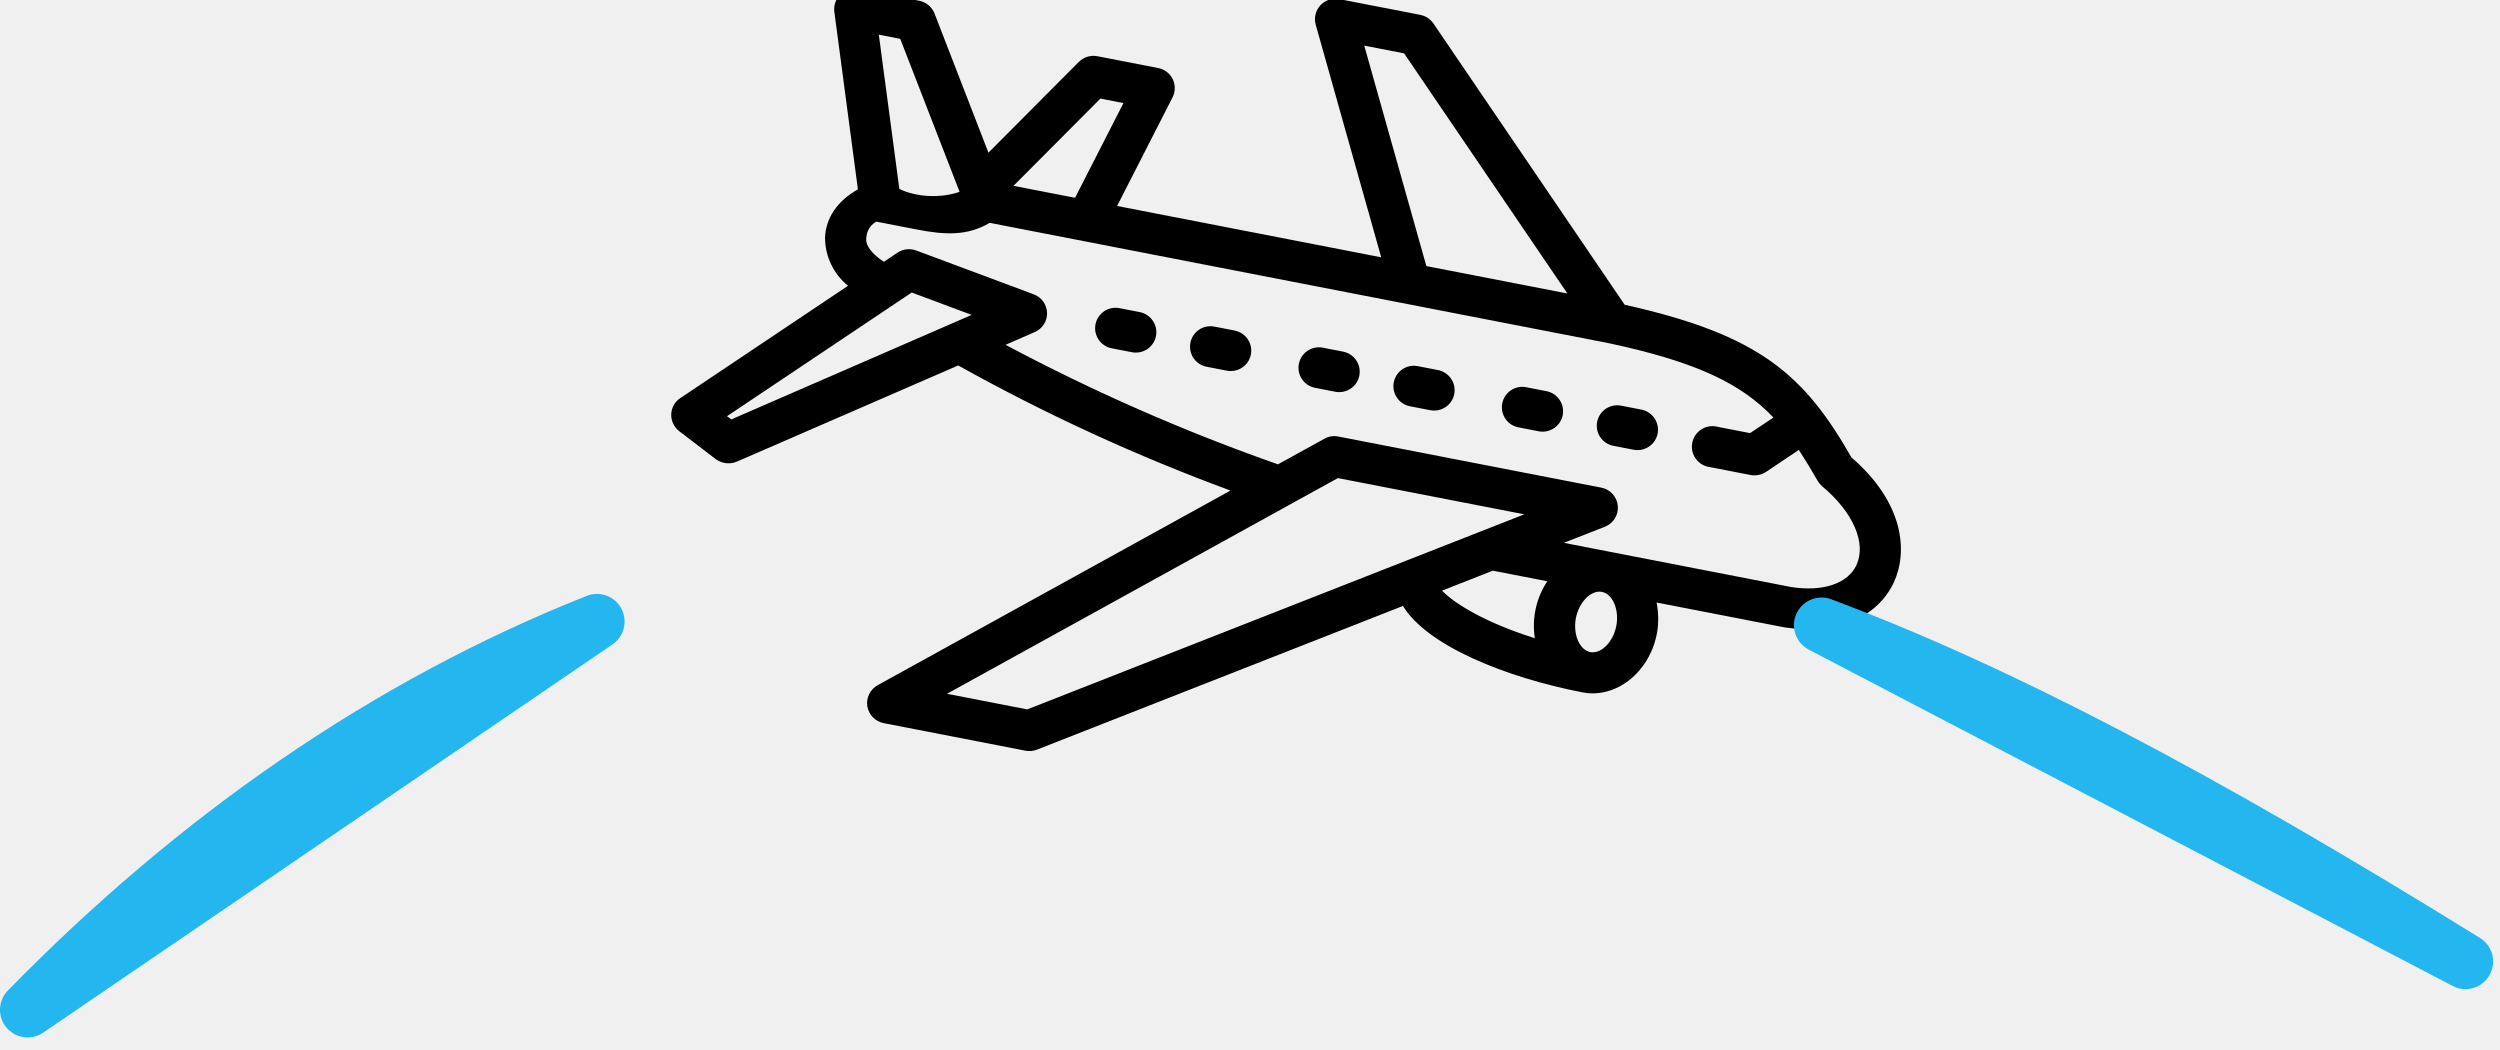
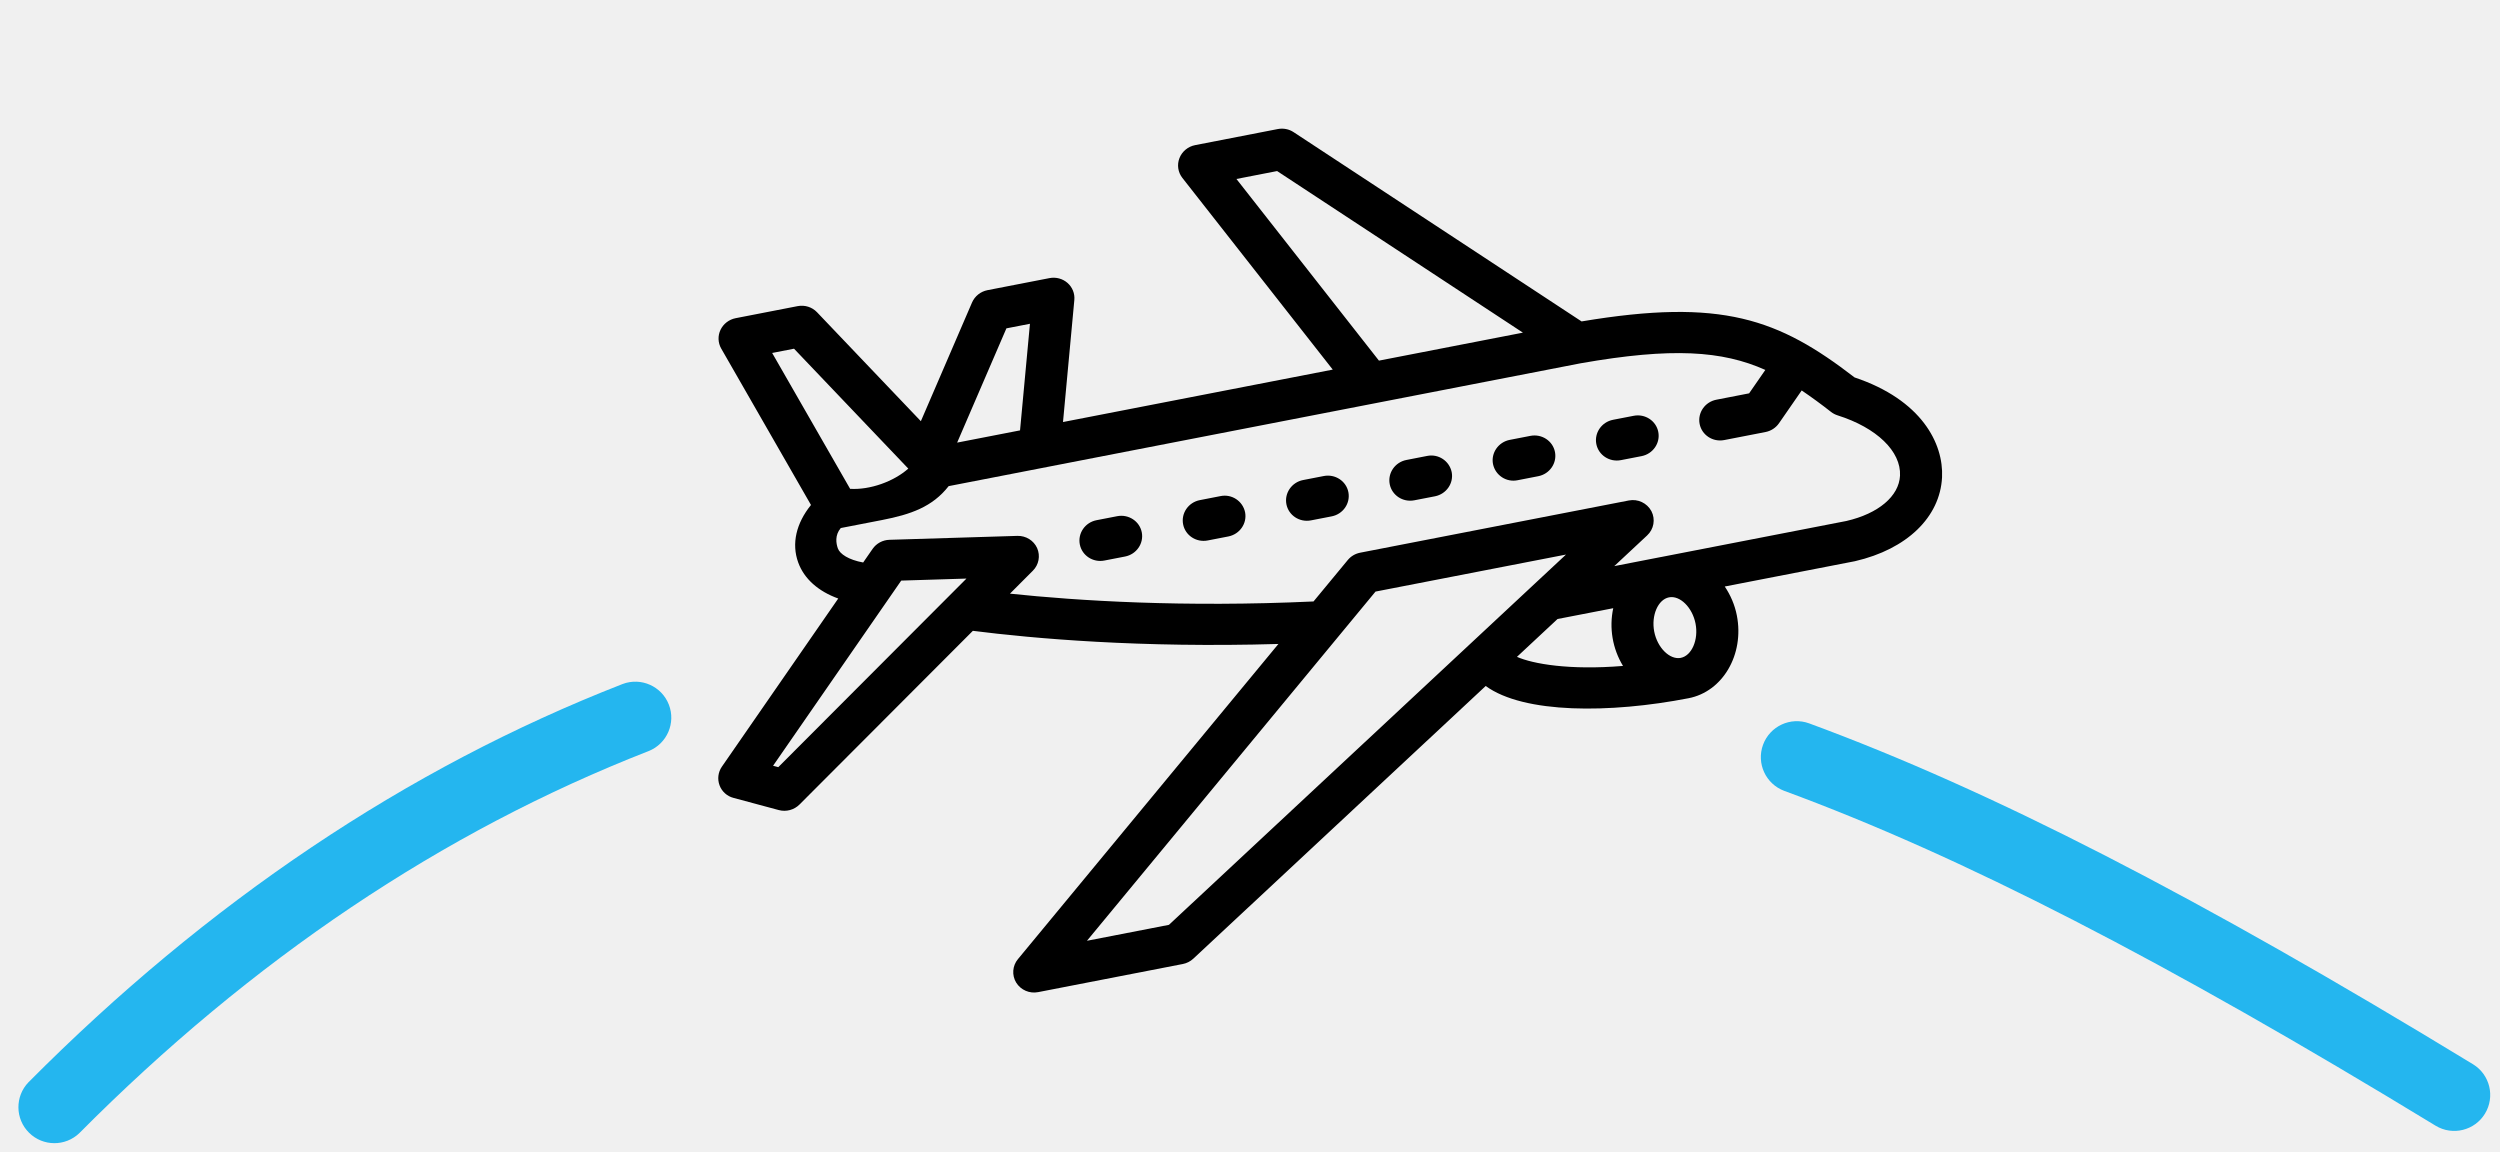
- <svg xmlns="http://www.w3.org/2000/svg" xmlns:xlink="http://www.w3.org/1999/xlink" width="181" height="76" viewBox="0 0 181 76">
-   <defs>
-     <path id="a" d="M840.37 1764.74c-.08.47-.38.87-.81 1.09l-2.98 1.48a1.56 1.56 0 0 1-1.52-.11l-14.41-9.9a139.48 139.48 0 0 1-21.08 5.13l22.39 18.71c.47.4.65 1.06.44 1.64a1.5 1.5 0 0 1-1.4.97h-10.45c-.28 0-.56-.08-.8-.23l-24.03-15.27c-2.28 2.49-8.28 3.66-13.95 3.66-2.47 0-4.48-2.33-4.48-5.19 0-.79.18-1.54.45-2.22h-9.4c-3.78-.13-6.51-1.95-7.19-4.74-.57-2.36.38-5.76 4.74-8.26 4.49-5.19 8.15-7.45 18.23-7.72l17.48-17.35c.28-.27.66-.43 1.05-.43h5.97a1.48 1.48 0 0 1 1.33 2.14l-7.87 15.63h19.48l-2.44-8.48a1.48 1.48 0 0 1 1.43-1.89h4.48c.5 0 .96.25 1.24.66l5.17 7.7 5.75-9.14c.27-.43.75-.7 1.26-.7h4.48a1.49 1.49 0 0 1 1.41 1.95l-4.13 12.3c1.29 1.1 1.89 2.47 1.67 3.88a4.5 4.5 0 0 1-2.3 3.11l10.37 10.3c.34.33.49.81.42 1.28zm-17.42-19.8c1.2.71 2.95.99 4.32.63l3.59-10.68h-1.58zm-10.42-8.57l2.13 7.4h4.54l-4.97-7.4zm-34.18 7.4h10.4l7.46-14.81h-2.94zm-5.09 22.95c0-1.18-.69-2.22-1.49-2.22s-1.49 1.04-1.49 2.22c0 1.19.69 2.22 1.49 2.22.79 0 1.49-1.03 1.49-2.22zm9.89-.1l-3.33-2.12h-4.02a5.83 5.83 0 0 1 .1 4.22c3.8-.43 6.24-1.38 7.25-2.1zm8.96-6.56h-13.75l32.63 20.73h5.92zm25.46-4.88l-1.9-1.31c-.5-.34-.74-.95-.61-1.54.14-.59.62-1.04 1.21-1.13l8.95-1.49c.48-.08.97.08 1.31.42l.83.83c.98-.39 1.51-.92 1.57-1.35.06-.37.05-.97-.48-1.4h-2.98c-2.07 0-3.68-.23-5.09-1.48h-45.63c-6.57.12-10.02 1.06-12.76 3.01l1.45 1.43h2.36a1.49 1.49 0 1 1 0 2.97h-2.98c-.19 0-.39-.04-.57-.12a1.43 1.43 0 0 1-.49-.32l-2.02-2.01a43.3 43.3 0 0 0-1.75 1.92c-.12.14-.26.25-.41.34-2.56 1.41-3.94 3.42-3.53 5.12.35 1.44 2.02 2.39 4.35 2.47h16.76l-2.7-1.71a1.48 1.48 0 0 1 .8-2.73h19.39c.36 0 .7.12.96.35l2.95 2.46a142.2 142.2 0 0 0 21.01-4.73zm18.81 8.92l-11.42-11.34-4.57.76 15.64 10.75z" />
-     <path id="b" d="M772.98 1751h-1.49c-.82 0-1.49.66-1.49 1.48s.67 1.48 1.49 1.48h1.49a1.48 1.48 0 1 0 0-2.96z" />
-     <path id="c" d="M779.98 1751h-1.49c-.82 0-1.49.66-1.49 1.48s.67 1.48 1.49 1.48h1.49a1.48 1.48 0 1 0 0-2.96z" />
-     <path id="d" d="M787.98 1751h-1.49c-.82 0-1.49.66-1.49 1.48s.67 1.48 1.49 1.48h1.49a1.48 1.48 0 1 0 0-2.96z" />
-     <path id="e" d="M794.98 1751h-1.49c-.82 0-1.49.66-1.49 1.48s.67 1.48 1.49 1.48h1.49a1.48 1.48 0 1 0 0-2.96z" />
-     <path id="f" d="M802.98 1751h-1.49c-.82 0-1.49.66-1.49 1.48s.67 1.48 1.49 1.48h1.49a1.48 1.48 0 1 0 0-2.96z" />
-     <path id="g" d="M809.98 1751h-1.49c-.82 0-1.49.66-1.49 1.48s.67 1.48 1.49 1.48h1.49a1.48 1.48 0 1 0 0-2.96z" />
-     <path id="h" d="M703 1799.11c12.23-12.5 26-22.07 41.22-28.11zm129.88-27.85c12.67 4.74 27.19 12.31 46.62 24.35z" />
-   </defs>
-   <g transform="scale(-1 1) rotate(-11 -8612.1 5513.5)">
-     <use xlink:href="#a" />
-     <use xlink:href="#b" />
-     <use xlink:href="#c" />
-     <use xlink:href="#d" />
-     <use xlink:href="#e" />
-     <use xlink:href="#f" />
-     <use xlink:href="#g" />
+ <svg xmlns="http://www.w3.org/2000/svg" width="139" height="64" viewBox="0 0 139 64">
+   <g fill="none" fill-rule="evenodd">
+     <path d="M40.138 42.625l6.468-9.347c-1.101-.397-1.898-1.092-2.228-2.011-.374-1.04-.113-2.168.713-3.19l-4.992-8.698a1.12 1.12 0 0 1-.038-1.041c.16-.335.473-.575.841-.647l3.446-.67c.397-.077.803.051 1.077.338l5.775 6.06 2.845-6.6c.154-.354.476-.611.86-.686l3.446-.67c.36-.07.732.03 1.004.269.271.239.412.589.378.947l-.63 6.786 14.998-2.915-8.362-10.659a1.12 1.12 0 0 1-.161-1.101c.145-.37.475-.644.873-.721l4.595-.894c.304-.059.62.002.876.171l16.014 10.525c7.805-1.31 10.953-.143 15.176 3.113 3.724 1.246 4.958 3.674 4.866 5.554-.111 2.213-1.95 3.997-4.843 4.665l-7.238 1.407c.314.47.555 1.01.673 1.615.42 2.165-.783 4.226-2.683 4.596-4.37.849-9.161.867-11.282-.68l-16.256 15.16a1.191 1.191 0 0 1-.585.298l-8.041 1.563a1.17 1.17 0 0 1-1.222-.527 1.127 1.127 0 0 1 .097-1.309L71.08 35.804c-7.673.228-13.643-.306-16.989-.73l-9.637 9.656a1.193 1.193 0 0 1-1.153.31l-2.515-.676a1.129 1.129 0 0 1-.648-1.739zm4.01-23.237l-1.216.237 4.335 7.554c1.108.067 2.42-.404 3.234-1.124l-6.353-6.667zm11.808-1.131l-2.739 6.352 3.497-.68.551-5.927-1.31.255zm15.05-8.746l-2.26.44 7.923 10.1 8.005-1.556L71.006 9.51zm22.445 27.066c.612-.119.996-1.01.821-1.905-.174-.896-.863-1.579-1.475-1.46-.613.12-.996 1.01-.822 1.906.174.896.865 1.578 1.476 1.46zm-3.212.449a4.413 4.413 0 0 1-.543-3.21l-3.097.601-2.256 2.104c.889.392 2.909.75 5.896.505zM60.435 52.307l4.558-.886 22.076-20.587-10.59 2.058-16.044 19.415zm12.597-18.866l1.904-2.303c.174-.211.417-.355.688-.408l14.934-2.903a1.17 1.17 0 0 1 1.26.592 1.13 1.13 0 0 1-.24 1.354l-1.825 1.703 2.605-.507h.005l10.295-2.002c1.783-.411 2.926-1.377 2.983-2.52.066-1.35-1.295-2.666-3.47-3.353a1.179 1.179 0 0 1-.364-.19 29.053 29.053 0 0 0-1.633-1.195l-1.262 1.824a1.195 1.195 0 0 1-.75.488l-2.297.447c-.634.123-1.246-.28-1.366-.899-.12-.619.296-1.221.93-1.345l1.822-.354.901-1.302c-2.392-1.069-5.188-1.263-10.27-.369l-35.137 6.83c-.902 1.155-2.109 1.574-3.7 1.884l-2.298.446c-.34.4-.26.855-.162 1.133.112.311.596.634 1.407.783l.522-.754c.212-.307.56-.497.94-.508l7.111-.218c.475-.014.91.255 1.1.68a1.13 1.13 0 0 1-.24 1.259l-1.271 1.273c3.766.396 9.63.769 16.878.434zm-29.76 9.213l10.463-10.485-3.627.112-7.125 10.295.29.078z" fill="#000" />
+     <path d="M89.686 23.34l1.148-.222c.634-.124 1.247.279 1.367.898.12.619-.297 1.222-.93 1.345l-1.15.223c-.633.123-1.246-.28-1.366-.898-.12-.62.297-1.222.93-1.345zm-5.744 1.117l1.149-.223c.634-.123 1.246.28 1.366.898.12.62-.296 1.222-.93 1.345l-1.149.224a1.158 1.158 0 0 1-1.367-.899c-.12-.619.297-1.221.931-1.345zm-5.744 1.117l1.15-.224a1.158 1.158 0 0 1 1.366.899c.12.619-.297 1.221-.93 1.345l-1.15.223c-.634.123-1.246-.28-1.366-.898-.12-.62.296-1.222.93-1.345zm-5.743 1.116l1.148-.223c.634-.123 1.247.28 1.367.898.12.62-.296 1.222-.93 1.345l-1.15.223c-.633.124-1.246-.279-1.366-.898-.12-.619.297-1.222.93-1.345zm-5.744 1.117l1.149-.224a1.158 1.158 0 0 1 1.367.899c.12.619-.297 1.221-.931 1.345l-1.149.223c-.634.123-1.246-.28-1.366-.898-.12-.62.296-1.222.93-1.345zm-5.744 1.116l1.15-.223c.633-.123 1.246.28 1.366.898.12.62-.297 1.222-.93 1.345l-1.15.223c-.633.124-1.246-.279-1.366-.898-.12-.62.296-1.222.93-1.345z" fill="#000" />
+     <path d="M4.418 62.995c9.558-9.614 20.154-16.755 31.648-21.236a2 2 0 0 0-1.452-3.727C22.583 42.722 11.52 50.177 1.582 60.175a2 2 0 0 0 2.836 2.82z" fill="#24B6EF" fill-rule="nonzero" />
+     <path d="M99.204 43.972c9.814 3.61 21.108 9.411 36.22 18.62a2 2 0 0 0 2.081-3.416c-15.315-9.332-26.825-15.244-36.92-18.958a2 2 0 0 0-1.381 3.754z" fill="#24B6EF" />
  </g>
-   <use fill="#fff" fill-opacity="0" stroke="#24b6ef" stroke-linecap="round" stroke-linejoin="round" stroke-miterlimit="50" stroke-width="4" xlink:href="#h" transform="translate(-701 -1726)" />
</svg>
